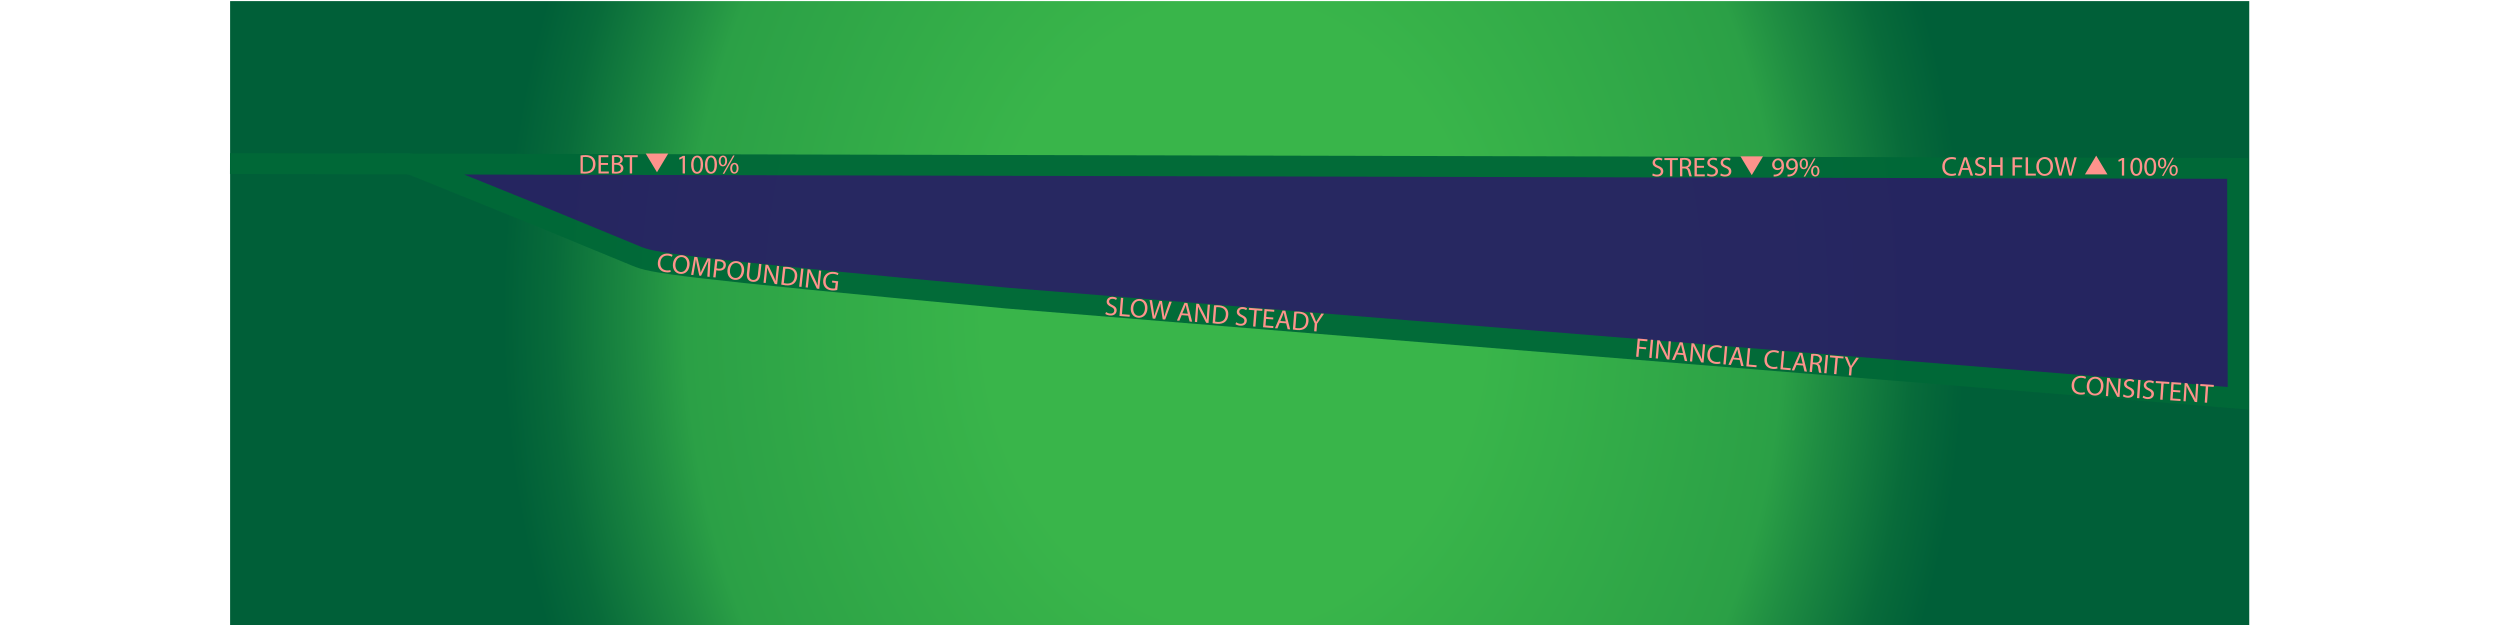
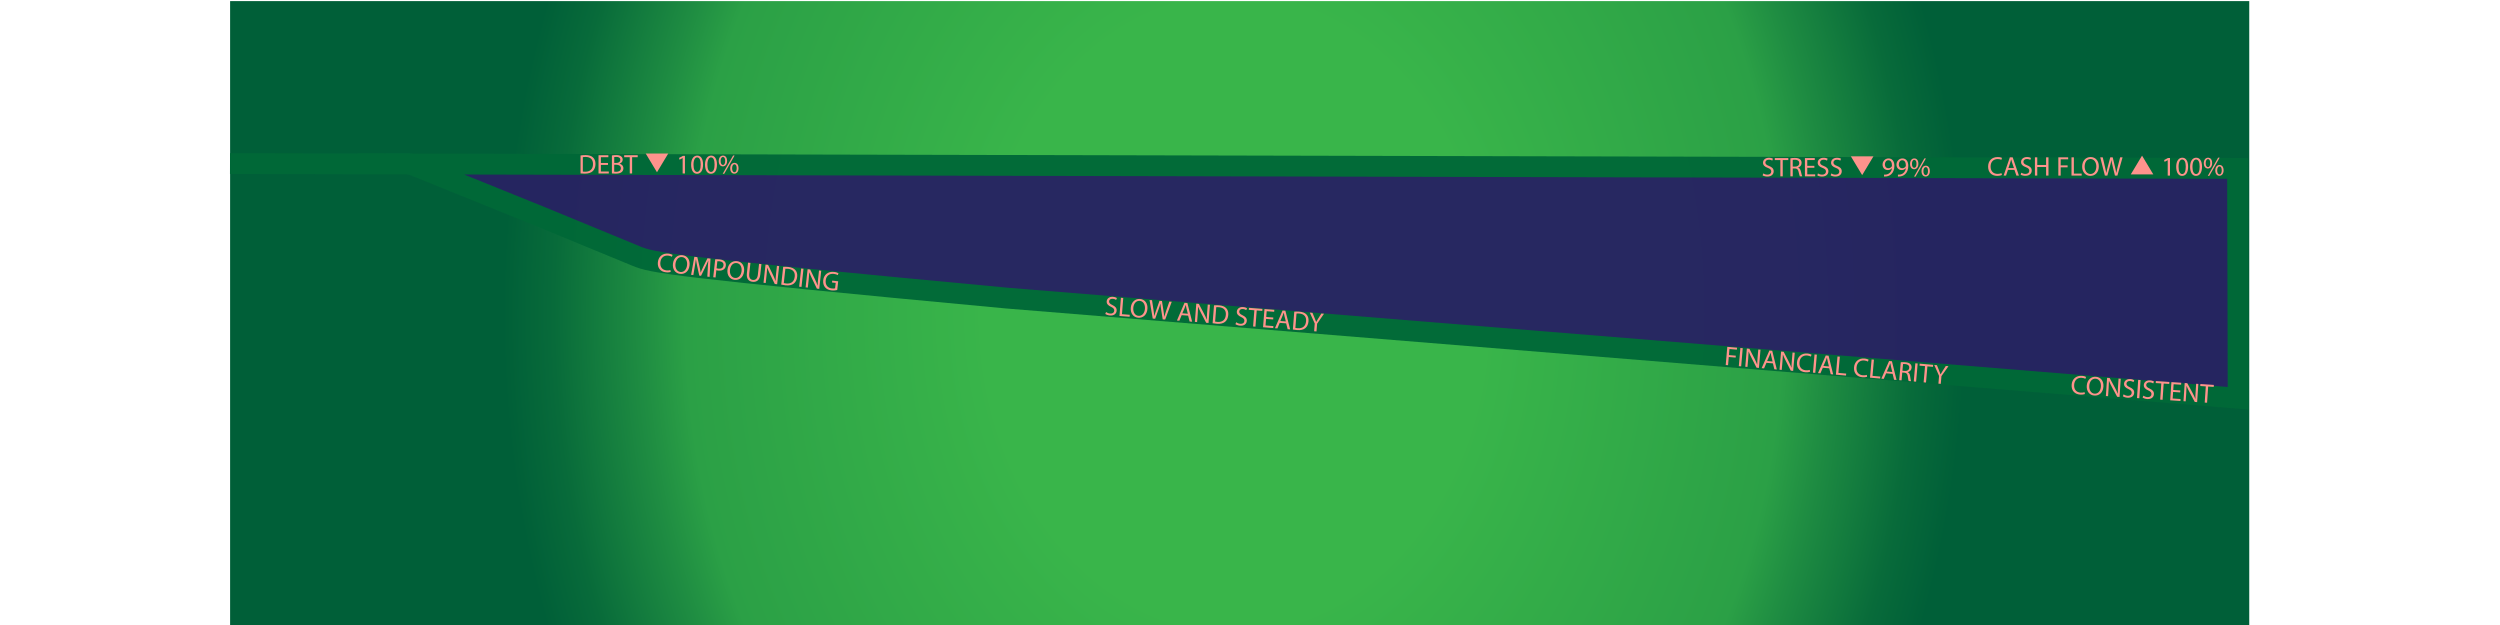
<svg xmlns="http://www.w3.org/2000/svg" viewBox="0 0 1200 300">
  <defs>
    <style>.cls-1{fill:url(#Gradients_1);}.cls-2,.cls-3{fill:none;}.cls-3{stroke:#006837;stroke-miterlimit:10;stroke-width:10px;}.cls-4{fill:#fe938c;}.cls-5{fill:#262262;}.cls-6{opacity:.96;}</style>
    <radialGradient id="Gradients_1" cx="601.09" cy="150.53" fx="601.09" fy="150.53" r="439.04" gradientTransform="translate(111.58) scale(.8 1)" gradientUnits="userSpaceOnUse">
      <stop offset="0" stop-color="#39b54a" />
      <stop offset=".05" stop-color="#39b54a" />
      <stop offset=".34" stop-color="#39b54a" />
      <stop offset=".75" stop-color="#2ba046" />
      <stop offset=".81" stop-color="#1f8d42" />
      <stop offset=".93" stop-color="#086b3a" />
      <stop offset="1" stop-color="#005f38" />
    </radialGradient>
  </defs>
  <g id="Layer_1">
    <rect class="cls-1" x="110.45" y=".53" width="969.19" height="300" />
  </g>
  <g id="Layer_3">
    <g class="cls-6">
      <path class="cls-5" d="M196.94,78.71l877.09,2.14.28,110.32-590.93-48.08c-162.59-15.14-170.35-17.03-177.85-20.12l-45.77-18.86-62.82-25.4Z" />
      <line class="cls-3" x1="196.94" y1="78.71" x2="110.4" y2="78.5" />
      <path class="cls-3" d="M196.94,78.71l62.82,25.4,45.77,18.86c7.51,3.09,15.27,4.98,177.85,20.12l590.93,48.08-.28-110.32-877.09-2.14Z" />
      <line class="cls-3" x1="196.92" y1="78.7" x2="196.94" y2="78.71" />
    </g>
-     <rect class="cls-2" x="792.51" y="75.04" width="88.85" height="11.06" />
-     <path class="cls-4" d="M793.34,83.26c.51.31,1.25.57,2.03.57,1.16,0,1.83-.61,1.83-1.5,0-.82-.47-1.29-1.65-1.74-1.43-.51-2.31-1.25-2.31-2.48,0-1.37,1.13-2.38,2.83-2.38.9,0,1.55.21,1.94.43l-.31.92c-.29-.16-.87-.42-1.66-.42-1.2,0-1.65.72-1.65,1.31,0,.82.53,1.22,1.74,1.69,1.48.57,2.24,1.29,2.24,2.57,0,1.35-1,2.52-3.07,2.52-.84,0-1.77-.25-2.24-.56l.29-.95Z" />
-     <path class="cls-4" d="M801.57,76.84h-2.67v-.96h6.49v.96h-2.68v7.8h-1.14v-7.8Z" />
-     <path class="cls-4" d="M806.37,75.99c.57-.12,1.39-.18,2.17-.18,1.21,0,1.99.22,2.54.71.44.39.69.99.69,1.66,0,1.16-.73,1.92-1.65,2.24v.04c.68.23,1.08.86,1.29,1.77.29,1.22.49,2.07.68,2.41h-1.17c-.14-.25-.34-1-.58-2.09-.26-1.21-.73-1.66-1.75-1.7h-1.07v3.8h-1.13v-8.65ZM807.5,79.98h1.16c1.21,0,1.98-.66,1.98-1.66,0-1.13-.82-1.62-2.01-1.64-.55,0-.94.05-1.12.1v3.2Z" />
-     <path class="cls-4" d="M817.9,80.53h-3.41v3.16h3.8v.95h-4.93v-8.76h4.73v.95h-3.6v2.77h3.41v.94Z" />
-     <path class="cls-4" d="M819.6,83.26c.51.31,1.25.57,2.03.57,1.16,0,1.83-.61,1.83-1.5,0-.82-.47-1.29-1.65-1.74-1.43-.51-2.31-1.25-2.31-2.48,0-1.37,1.13-2.38,2.83-2.38.9,0,1.55.21,1.94.43l-.31.92c-.29-.16-.87-.42-1.66-.42-1.2,0-1.65.72-1.65,1.31,0,.82.53,1.22,1.74,1.69,1.48.57,2.24,1.29,2.24,2.57,0,1.35-1,2.52-3.07,2.52-.84,0-1.77-.25-2.24-.56l.29-.95Z" />
-     <path class="cls-4" d="M826.01,83.26c.51.31,1.25.57,2.03.57,1.16,0,1.83-.61,1.83-1.5,0-.82-.47-1.29-1.65-1.74-1.43-.51-2.31-1.25-2.31-2.48,0-1.37,1.13-2.38,2.83-2.38.9,0,1.55.21,1.94.43l-.31.92c-.29-.16-.87-.42-1.66-.42-1.2,0-1.65.72-1.65,1.31,0,.82.53,1.22,1.74,1.69,1.48.57,2.24,1.29,2.24,2.57,0,1.35-1,2.52-3.07,2.52-.84,0-1.77-.25-2.24-.56l.29-.95Z" />
-     <path class="cls-4" d="M840.84,84.06l-5.42-9.01h10.83l-5.41,9.01Z" />
-     <path class="cls-4" d="M851.35,83.83c.25.03.53,0,.92-.04.66-.09,1.29-.36,1.77-.82.56-.51.96-1.25,1.12-2.25h-.04c-.47.57-1.14.91-1.99.91-1.52,0-2.5-1.14-2.5-2.59,0-1.6,1.16-3,2.89-3s2.79,1.4,2.79,3.56c0,1.86-.62,3.16-1.46,3.96-.65.64-1.55,1.03-2.46,1.13-.42.06-.78.08-1.05.06v-.94ZM851.76,78.97c0,1.05.64,1.79,1.62,1.79.77,0,1.37-.38,1.66-.88.07-.1.1-.23.1-.42,0-1.44-.53-2.55-1.73-2.55-.97,0-1.66.86-1.66,2.05Z" />
-     <path class="cls-4" d="M858.02,83.83c.25.03.53,0,.92-.04.66-.09,1.29-.36,1.77-.82.56-.51.96-1.25,1.12-2.25h-.04c-.47.57-1.14.91-1.99.91-1.52,0-2.5-1.14-2.5-2.59,0-1.6,1.16-3,2.89-3s2.79,1.4,2.79,3.56c0,1.86-.62,3.16-1.46,3.96-.65.64-1.55,1.03-2.46,1.13-.42.06-.78.08-1.05.06v-.94ZM858.43,78.97c0,1.05.64,1.79,1.62,1.79.77,0,1.37-.38,1.66-.88.07-.1.1-.23.1-.42,0-1.44-.53-2.55-1.73-2.55-.97,0-1.66.86-1.66,2.05Z" />
-     <path class="cls-4" d="M867.83,78.56c0,1.78-.94,2.67-2.03,2.67s-1.96-.84-1.98-2.55c0-1.69.92-2.64,2.04-2.64,1.18,0,1.96.91,1.96,2.52ZM864.74,78.64c-.03,1.08.38,1.9,1.09,1.9.75,0,1.09-.81,1.09-1.92,0-1.03-.3-1.88-1.09-1.88-.71,0-1.09.84-1.09,1.91ZM865.73,84.78l4.97-8.74h.73l-4.97,8.74h-.73ZM873.33,82.06c0,1.78-.94,2.67-2.02,2.67s-1.96-.84-1.98-2.54c0-1.7.92-2.65,2.04-2.65,1.18,0,1.95.91,1.95,2.52ZM870.24,82.14c-.01,1.08.4,1.9,1.11,1.9.75,0,1.09-.81,1.09-1.92,0-1.03-.3-1.88-1.09-1.88-.71,0-1.11.84-1.11,1.91Z" />
-     <path class="cls-4" d="M938.93,84c-.42.21-1.25.42-2.31.42-2.47,0-4.33-1.56-4.33-4.43s1.86-4.6,4.58-4.6c1.09,0,1.78.23,2.08.39l-.27.92c-.43-.21-1.04-.36-1.77-.36-2.05,0-3.42,1.31-3.42,3.61,0,2.15,1.24,3.52,3.37,3.52.69,0,1.39-.14,1.85-.36l.23.9Z" />
-     <path class="cls-4" d="M941.82,81.53l-.91,2.76h-1.17l2.98-8.76h1.37l2.99,8.76h-1.21l-.94-2.76h-3.11ZM944.69,80.65l-.86-2.52c-.19-.57-.33-1.09-.46-1.6h-.03c-.13.52-.27,1.05-.44,1.59l-.86,2.54h2.64Z" />
-     <path class="cls-4" d="M948.2,82.91c.51.31,1.25.57,2.03.57,1.16,0,1.83-.61,1.83-1.5,0-.82-.47-1.29-1.65-1.74-1.43-.51-2.31-1.25-2.31-2.48,0-1.36,1.13-2.38,2.83-2.38.9,0,1.55.21,1.94.43l-.31.92c-.29-.16-.87-.42-1.66-.42-1.2,0-1.65.71-1.65,1.31,0,.82.53,1.22,1.74,1.69,1.48.57,2.24,1.29,2.24,2.57,0,1.35-1,2.52-3.07,2.52-.84,0-1.77-.25-2.24-.56l.29-.95Z" />
-     <path class="cls-4" d="M955.89,75.52v3.67h4.24v-3.67h1.14v8.76h-1.14v-4.11h-4.24v4.11h-1.13v-8.76h1.13Z" />
-     <path class="cls-4" d="M966,75.52h4.72v.95h-3.59v2.91h3.32v.94h-3.32v3.97h-1.13v-8.76Z" />
-     <path class="cls-4" d="M972.33,75.52h1.13v7.81h3.74v.95h-4.88v-8.76Z" />
-     <path class="cls-4" d="M985.44,79.81c0,3.02-1.83,4.62-4.07,4.62s-3.94-1.79-3.94-4.45c0-2.78,1.73-4.6,4.07-4.6s3.94,1.83,3.94,4.43ZM978.64,79.96c0,1.87,1.01,3.55,2.79,3.55s2.81-1.65,2.81-3.64c0-1.74-.91-3.56-2.79-3.56s-2.81,1.73-2.81,3.65Z" />
-     <path class="cls-4" d="M988.34,84.29l-2.22-8.76h1.2l1.04,4.43c.26,1.09.49,2.18.65,3.03h.03c.14-.87.42-1.91.71-3.04l1.17-4.42h1.18l1.07,4.45c.25,1.04.48,2.08.61,3h.03c.18-.96.43-1.94.7-3.03l1.16-4.42h1.16l-2.48,8.76h-1.18l-1.11-4.56c-.27-1.12-.46-1.98-.57-2.86h-.03c-.16.87-.35,1.73-.68,2.86l-1.25,4.56h-1.18Z" />
-     <path class="cls-4" d="M1006.18,74.71l5.41,9.01h-10.83l5.42-9.01Z" />
-     <path class="cls-4" d="M1018.5,76.9h-.03l-1.47.79-.22-.87,1.85-.99h.97v8.45h-1.1v-7.38Z" />
-     <path class="cls-4" d="M1028.3,79.97c0,2.87-1.07,4.46-2.94,4.46-1.65,0-2.77-1.55-2.79-4.34,0-2.83,1.22-4.39,2.94-4.39s2.79,1.59,2.79,4.28ZM1023.71,80.1c0,2.2.68,3.44,1.72,3.44,1.17,0,1.73-1.36,1.73-3.52s-.53-3.45-1.72-3.45c-1,0-1.73,1.22-1.73,3.52Z" />
-     <path class="cls-4" d="M1034.97,79.97c0,2.87-1.07,4.46-2.94,4.46-1.65,0-2.77-1.55-2.79-4.34,0-2.83,1.22-4.39,2.94-4.39s2.79,1.59,2.79,4.28ZM1030.38,80.1c0,2.2.68,3.44,1.72,3.44,1.17,0,1.73-1.36,1.73-3.52s-.53-3.45-1.72-3.45c-1,0-1.73,1.22-1.73,3.52Z" />
-     <path class="cls-4" d="M1039.83,78.22c0,1.78-.94,2.67-2.03,2.67s-1.96-.84-1.98-2.55c0-1.69.92-2.64,2.04-2.64,1.18,0,1.96.91,1.96,2.52ZM1036.74,78.29c-.03,1.08.38,1.9,1.09,1.9.75,0,1.09-.81,1.09-1.92,0-1.03-.3-1.89-1.09-1.89-.71,0-1.09.85-1.09,1.91ZM1037.73,84.43l4.97-8.74h.73l-4.97,8.74h-.73ZM1045.33,81.71c0,1.78-.94,2.67-2.02,2.67s-1.96-.84-1.98-2.54c0-1.7.92-2.65,2.04-2.65,1.18,0,1.95.91,1.95,2.52ZM1042.24,81.79c-.01,1.08.4,1.9,1.11,1.9.75,0,1.09-.81,1.09-1.92,0-1.03-.3-1.89-1.09-1.89-.71,0-1.11.85-1.11,1.91Z" />
+     <rect class="cls-2" x="845.51" y="75.04" width="88.85" height="11.06" />
+     <path class="cls-4" d="M846.34,83.26c.51.31,1.25.57,2.03.57,1.16,0,1.83-.61,1.83-1.5,0-.82-.47-1.29-1.65-1.74-1.43-.51-2.31-1.25-2.31-2.48,0-1.37,1.13-2.38,2.83-2.38.9,0,1.55.21,1.94.43l-.31.92c-.29-.16-.87-.42-1.66-.42-1.2,0-1.65.72-1.65,1.31,0,.82.53,1.22,1.74,1.69,1.48.57,2.24,1.29,2.24,2.57,0,1.35-1,2.52-3.07,2.52-.84,0-1.77-.25-2.24-.56l.29-.95Z" />
+     <path class="cls-4" d="M854.57,76.84h-2.67v-.96h6.49v.96h-2.68v7.8h-1.14v-7.8Z" />
+     <path class="cls-4" d="M859.37,75.99c.57-.12,1.39-.18,2.17-.18,1.21,0,1.99.22,2.54.71.44.39.69.99.69,1.66,0,1.16-.73,1.92-1.65,2.24v.04c.68.23,1.08.86,1.29,1.77.29,1.22.49,2.07.68,2.41h-1.17c-.14-.25-.34-1-.58-2.09-.26-1.21-.73-1.66-1.75-1.7h-1.07v3.8h-1.13v-8.65ZM860.5,79.98h1.16c1.21,0,1.98-.66,1.98-1.66,0-1.13-.82-1.62-2.01-1.64-.55,0-.94.05-1.12.1v3.2Z" />
+     <path class="cls-4" d="M870.9,80.53h-3.41v3.16h3.8v.95h-4.93v-8.76h4.73v.95h-3.6v2.77h3.41v.94Z" />
+     <path class="cls-4" d="M872.6,83.26c.51.31,1.25.57,2.03.57,1.16,0,1.83-.61,1.83-1.5,0-.82-.47-1.29-1.65-1.74-1.43-.51-2.31-1.25-2.31-2.48,0-1.37,1.13-2.38,2.83-2.38.9,0,1.55.21,1.94.43l-.31.92c-.29-.16-.87-.42-1.66-.42-1.2,0-1.65.72-1.65,1.31,0,.82.53,1.22,1.74,1.69,1.48.57,2.24,1.29,2.24,2.57,0,1.35-1,2.52-3.07,2.52-.84,0-1.77-.25-2.24-.56l.29-.95Z" />
+     <path class="cls-4" d="M879.01,83.26c.51.31,1.25.57,2.03.57,1.16,0,1.83-.61,1.83-1.5,0-.82-.47-1.29-1.65-1.74-1.43-.51-2.31-1.25-2.31-2.48,0-1.37,1.13-2.38,2.83-2.38.9,0,1.55.21,1.94.43l-.31.92c-.29-.16-.87-.42-1.66-.42-1.2,0-1.65.72-1.65,1.31,0,.82.53,1.22,1.74,1.69,1.48.57,2.24,1.29,2.24,2.57,0,1.35-1,2.52-3.07,2.52-.84,0-1.77-.25-2.24-.56l.29-.95Z" />
+     <path class="cls-4" d="M893.84,84.06l-5.42-9.01h10.83l-5.41,9.01Z" />
+     <path class="cls-4" d="M904.35,83.83c.25.03.53,0,.92-.04.66-.09,1.29-.36,1.77-.82.56-.51.96-1.25,1.12-2.25h-.04c-.47.57-1.14.91-1.99.91-1.52,0-2.5-1.14-2.5-2.59,0-1.6,1.16-3,2.89-3s2.79,1.4,2.79,3.56c0,1.86-.62,3.16-1.46,3.96-.65.64-1.55,1.03-2.46,1.13-.42.06-.78.08-1.05.06v-.94ZM904.76,78.97c0,1.05.64,1.79,1.62,1.79.77,0,1.37-.38,1.66-.88.07-.1.1-.23.1-.42,0-1.44-.53-2.55-1.73-2.55-.97,0-1.66.86-1.66,2.05Z" />
+     <path class="cls-4" d="M911.02,83.83c.25.03.53,0,.92-.04.66-.09,1.29-.36,1.77-.82.56-.51.96-1.25,1.12-2.25h-.04c-.47.57-1.14.91-1.99.91-1.52,0-2.5-1.14-2.5-2.59,0-1.6,1.16-3,2.89-3s2.79,1.4,2.79,3.56c0,1.86-.62,3.16-1.46,3.96-.65.64-1.55,1.03-2.46,1.13-.42.06-.78.08-1.05.06v-.94ZM911.43,78.97c0,1.05.64,1.79,1.62,1.79.77,0,1.37-.38,1.66-.88.07-.1.1-.23.1-.42,0-1.44-.53-2.55-1.73-2.55-.97,0-1.66.86-1.66,2.05Z" />
+     <path class="cls-4" d="M920.83,78.56c0,1.78-.94,2.67-2.03,2.67s-1.96-.84-1.98-2.55c0-1.69.92-2.64,2.04-2.64,1.18,0,1.96.91,1.96,2.52ZM917.74,78.64c-.03,1.08.38,1.9,1.09,1.9.75,0,1.09-.81,1.09-1.92,0-1.03-.3-1.88-1.09-1.88-.71,0-1.09.84-1.09,1.91ZM918.73,84.78l4.97-8.74h.73l-4.97,8.74h-.73ZM926.33,82.06c0,1.78-.94,2.67-2.02,2.67s-1.96-.84-1.98-2.54c0-1.7.92-2.65,2.04-2.65,1.18,0,1.95.91,1.95,2.52ZM923.24,82.14c-.01,1.08.4,1.9,1.11,1.9.75,0,1.09-.81,1.09-1.92,0-1.03-.3-1.88-1.09-1.88-.71,0-1.11.84-1.11,1.91Z" />
+     <path class="cls-4" d="M960.93,84c-.42.21-1.25.42-2.31.42-2.47,0-4.33-1.56-4.33-4.43s1.86-4.6,4.58-4.6c1.09,0,1.78.23,2.08.39l-.27.92c-.43-.21-1.04-.36-1.77-.36-2.05,0-3.42,1.31-3.42,3.61,0,2.15,1.24,3.52,3.37,3.52.69,0,1.39-.14,1.85-.36l.23.9Z" />
+     <path class="cls-4" d="M963.82,81.53l-.91,2.76h-1.17l2.98-8.76h1.37l2.99,8.76h-1.21l-.94-2.76h-3.11ZM966.69,80.65l-.86-2.52c-.19-.57-.33-1.09-.46-1.6h-.03c-.13.52-.27,1.05-.44,1.59l-.86,2.54h2.64Z" />
+     <path class="cls-4" d="M970.2,82.91c.51.31,1.25.57,2.03.57,1.16,0,1.83-.61,1.83-1.5,0-.82-.47-1.29-1.65-1.74-1.43-.51-2.31-1.25-2.31-2.48,0-1.36,1.13-2.38,2.83-2.38.9,0,1.55.21,1.94.43l-.31.92c-.29-.16-.87-.42-1.66-.42-1.2,0-1.65.71-1.65,1.31,0,.82.53,1.22,1.74,1.69,1.48.57,2.24,1.29,2.24,2.57,0,1.35-1,2.52-3.07,2.52-.84,0-1.77-.25-2.24-.56l.29-.95Z" />
+     <path class="cls-4" d="M977.89,75.52v3.67h4.24v-3.67h1.14v8.76h-1.14v-4.11h-4.24v4.11h-1.13v-8.76h1.13Z" />
+     <path class="cls-4" d="M988,75.52h4.72v.95h-3.59v2.91h3.32v.94h-3.32v3.97h-1.13v-8.76Z" />
+     <path class="cls-4" d="M994.33,75.52h1.13v7.81h3.74v.95h-4.88v-8.76Z" />
+     <path class="cls-4" d="M1007.44,79.81c0,3.02-1.83,4.62-4.07,4.62s-3.94-1.79-3.94-4.45c0-2.78,1.73-4.6,4.07-4.6s3.94,1.83,3.94,4.43ZM1000.64,79.96c0,1.87,1.01,3.55,2.79,3.55s2.81-1.65,2.81-3.64c0-1.74-.91-3.56-2.79-3.56s-2.81,1.73-2.81,3.65Z" />
+     <path class="cls-4" d="M1010.34,84.29l-2.22-8.76h1.2l1.04,4.43c.26,1.09.49,2.18.65,3.03h.03c.14-.87.42-1.91.71-3.04l1.17-4.42h1.18l1.07,4.45c.25,1.04.48,2.08.61,3h.03c.18-.96.43-1.94.7-3.03l1.16-4.42h1.16l-2.48,8.76h-1.18l-1.11-4.56c-.27-1.12-.46-1.98-.57-2.86h-.03c-.16.87-.35,1.73-.68,2.86l-1.25,4.56h-1.18Z" />
+     <path class="cls-4" d="M1028.18,74.71l5.41,9.01h-10.83l5.42-9.01Z" />
+     <path class="cls-4" d="M1040.5,76.9h-.03l-1.47.79-.22-.87,1.85-.99h.97v8.45h-1.1v-7.38Z" />
+     <path class="cls-4" d="M1050.3,79.97c0,2.87-1.07,4.46-2.94,4.46-1.65,0-2.77-1.55-2.79-4.34,0-2.83,1.22-4.39,2.94-4.39s2.79,1.59,2.79,4.28ZM1045.71,80.1c0,2.2.68,3.44,1.72,3.44,1.17,0,1.73-1.36,1.73-3.52s-.53-3.45-1.72-3.45c-1,0-1.73,1.22-1.73,3.52Z" />
+     <path class="cls-4" d="M1056.97,79.97c0,2.87-1.07,4.46-2.94,4.46-1.65,0-2.77-1.55-2.79-4.34,0-2.83,1.22-4.39,2.94-4.39s2.79,1.59,2.79,4.28ZM1052.38,80.1c0,2.2.68,3.44,1.72,3.44,1.17,0,1.73-1.36,1.73-3.52s-.53-3.45-1.72-3.45c-1,0-1.73,1.22-1.73,3.52Z" />
+     <path class="cls-4" d="M1061.83,78.22c0,1.78-.94,2.67-2.03,2.67s-1.96-.84-1.98-2.55c0-1.69.92-2.64,2.04-2.64,1.18,0,1.96.91,1.96,2.52ZM1058.74,78.29c-.03,1.08.38,1.9,1.09,1.9.75,0,1.09-.81,1.09-1.92,0-1.03-.3-1.89-1.09-1.89-.71,0-1.09.85-1.09,1.91ZM1059.73,84.43l4.97-8.74h.73l-4.97,8.74h-.73ZM1067.33,81.71c0,1.78-.94,2.67-2.02,2.67s-1.96-.84-1.98-2.54c0-1.7.92-2.65,2.04-2.65,1.18,0,1.95.91,1.95,2.52ZM1064.24,81.79c-.01,1.08.4,1.9,1.11,1.9.75,0,1.09-.81,1.09-1.92,0-1.03-.3-1.89-1.09-1.89-.71,0-1.11.85-1.11,1.91Z" />
    <path class="cls-4" d="M278.64,74.62c.69-.1,1.51-.18,2.41-.18,1.62,0,2.78.38,3.55,1.09.78.71,1.24,1.73,1.24,3.15s-.44,2.6-1.26,3.41c-.82.82-2.17,1.26-3.87,1.26-.81,0-1.48-.04-2.05-.1v-8.62ZM279.77,82.37c.29.05.7.06,1.14.06,2.42,0,3.73-1.35,3.73-3.72.01-2.07-1.16-3.38-3.55-3.38-.58,0-1.03.05-1.33.12v6.92Z" />
    <path class="cls-4" d="M291.83,79.16h-3.41v3.16h3.8v.95h-4.93v-8.76h4.73v.95h-3.6v2.77h3.41v.94Z" />
    <path class="cls-4" d="M293.69,74.62c.49-.1,1.27-.18,2.07-.18,1.13,0,1.86.19,2.41.64.46.34.73.86.73,1.55,0,.84-.56,1.59-1.48,1.92v.03c.83.21,1.81.9,1.81,2.2,0,.75-.3,1.33-.74,1.75-.61.56-1.6.82-3.03.82-.78,0-1.38-.05-1.75-.1v-8.62ZM294.82,78.21h1.03c1.2,0,1.9-.62,1.9-1.47,0-1.03-.78-1.43-1.92-1.43-.52,0-.82.04-1,.08v2.82ZM294.82,82.41c.22.04.55.05.95.05,1.17,0,2.25-.43,2.25-1.7,0-1.2-1.03-1.69-2.26-1.69h-.94v3.34Z" />
    <path class="cls-4" d="M302.28,75.46h-2.67v-.96h6.49v.96h-2.68v7.8h-1.14v-7.8Z" />
    <path class="cls-4" d="M315.35,82.69l-5.42-9.01h10.83l-5.41,9.01Z" />
    <path class="cls-4" d="M327.67,75.88h-.03l-1.47.79-.22-.87,1.85-.99h.97v8.45h-1.1v-7.38Z" />
    <path class="cls-4" d="M337.47,78.95c0,2.87-1.07,4.46-2.94,4.46-1.65,0-2.77-1.55-2.79-4.34,0-2.83,1.22-4.39,2.94-4.39s2.79,1.59,2.79,4.28ZM332.88,79.08c0,2.2.68,3.44,1.72,3.44,1.17,0,1.73-1.36,1.73-3.52s-.53-3.45-1.72-3.45c-1,0-1.73,1.22-1.73,3.52Z" />
    <path class="cls-4" d="M344.14,78.95c0,2.87-1.07,4.46-2.94,4.46-1.65,0-2.77-1.55-2.79-4.34,0-2.83,1.22-4.39,2.94-4.39s2.79,1.59,2.79,4.28ZM339.55,79.08c0,2.2.68,3.44,1.72,3.44,1.17,0,1.73-1.36,1.73-3.52s-.53-3.45-1.72-3.45c-1,0-1.73,1.22-1.73,3.52Z" />
    <path class="cls-4" d="M349,77.19c0,1.78-.94,2.67-2.03,2.67s-1.96-.84-1.98-2.55c0-1.69.92-2.64,2.04-2.64,1.18,0,1.96.91,1.96,2.52ZM345.91,77.27c-.03,1.08.38,1.9,1.09,1.9.75,0,1.09-.81,1.09-1.92,0-1.03-.3-1.89-1.09-1.89-.72,0-1.09.85-1.09,1.91ZM346.9,83.41l4.97-8.74h.73l-4.97,8.74h-.73ZM354.5,80.69c0,1.78-.94,2.67-2.02,2.67s-1.96-.84-1.98-2.54c0-1.7.92-2.65,2.04-2.65,1.18,0,1.95.91,1.95,2.52ZM351.41,80.77c-.01,1.08.4,1.9,1.11,1.9.75,0,1.09-.81,1.09-1.92,0-1.03-.3-1.89-1.09-1.89-.71,0-1.11.85-1.11,1.91Z" />
    <polygon class="cls-2" points="315.92 120.53 408.87 129.43 407.02 144.03 314.07 135.13 315.92 120.53" />
    <path class="cls-4" d="M321.95,130.54c-.44.16-1.29.28-2.35.16-2.46-.27-4.13-2.02-3.82-4.88.3-2.73,2.35-4.37,5.05-4.08,1.08.12,1.75.43,2.02.62l-.37.89c-.4-.25-.99-.48-1.72-.55-2.04-.22-3.54.93-3.79,3.22-.23,2.13.84,3.64,2.96,3.87.68.08,1.4,0,1.87-.16l.13.92Z" />
    <path class="cls-4" d="M330.99,127.32c-.33,3-2.33,4.39-4.55,4.14-2.3-.25-3.72-2.21-3.43-4.85.3-2.77,2.22-4.39,4.55-4.13,2.38.26,3.72,2.25,3.43,4.84ZM324.22,126.72c-.2,1.86.62,3.64,2.39,3.83,1.78.2,2.97-1.33,3.19-3.31.19-1.73-.52-3.64-2.39-3.85-1.86-.21-2.98,1.41-3.19,3.32Z" />
    <path class="cls-4" d="M339.72,128.91c.07-1.22.15-2.69.28-3.77h-.04c-.41.98-.89,2.03-1.46,3.18l-2,4.06-.85-.09-.95-4.3c-.28-1.27-.5-2.44-.64-3.5h-.03c-.15,1.08-.37,2.53-.59,3.83l-.64,3.71-1.07-.12,1.56-8.64,1.43.16,1.02,4.38c.24,1.11.44,2.1.56,3.03h.04c.31-.85.73-1.77,1.24-2.83l2.01-4.04,1.44.16-.41,8.77-1.1-.12.2-3.85Z" />
    <path class="cls-4" d="M343.3,124.46c.55-.03,1.27-.03,2.18.07,1.11.12,1.9.47,2.36.99.43.47.65,1.13.56,1.91-.09.79-.39,1.38-.88,1.79-.66.57-1.67.78-2.77.66-.34-.04-.65-.08-.9-.18l-.38,3.49-1.12-.12.95-8.61ZM343.96,128.78c.24.09.54.15.92.19,1.36.15,2.26-.42,2.39-1.62.13-1.15-.63-1.79-1.87-1.93-.49-.05-.87-.06-1.07-.03l-.37,3.39Z" />
    <path class="cls-4" d="M357.16,130.19c-.33,3-2.33,4.39-4.55,4.14-2.3-.25-3.72-2.21-3.43-4.85.3-2.77,2.22-4.39,4.55-4.13,2.38.26,3.72,2.25,3.43,4.84ZM350.38,129.59c-.2,1.86.62,3.64,2.39,3.83,1.78.2,2.97-1.33,3.19-3.31.19-1.73-.52-3.64-2.39-3.85-1.86-.2-2.98,1.41-3.19,3.33Z" />
    <path class="cls-4" d="M360.21,126.21l-.57,5.16c-.21,1.95.56,2.87,1.72,3,1.29.14,2.21-.62,2.42-2.55l.57-5.16,1.14.12-.56,5.08c-.29,2.68-1.82,3.62-3.71,3.41-1.78-.2-3.02-1.37-2.72-4.07l.56-5.13,1.14.12Z" />
    <path class="cls-4" d="M366.49,135.72l.96-8.71,1.23.13,2.31,4.71c.53,1.09.94,2.06,1.25,3h.03c.03-1.18.12-2.25.26-3.6l.4-3.64,1.06.12-.96,8.71-1.14-.12-2.28-4.72c-.5-1.04-.97-2.09-1.31-3.09h-.04c-.06,1.11-.15,2.16-.31,3.61l-.41,3.72-1.06-.12Z" />
    <path class="cls-4" d="M375.94,128.06c.7-.03,1.52-.02,2.41.08,1.62.18,2.72.68,3.41,1.47.7.8,1.04,1.85.88,3.26-.16,1.42-.72,2.54-1.63,3.25-.9.72-2.3,1.02-3.99.83-.8-.09-1.47-.2-2.03-.33l.94-8.57ZM376.22,135.88c.28.08.69.14,1.13.19,2.41.26,3.86-.94,4.12-3.29.24-2.05-.78-3.49-3.16-3.75-.58-.06-1.03-.06-1.33-.03l-.76,6.88Z" />
    <path class="cls-4" d="M385.68,129.01l-.96,8.71-1.12-.12.96-8.71,1.12.12Z" />
    <path class="cls-4" d="M386.69,137.94l.96-8.71,1.23.13,2.31,4.71c.53,1.09.94,2.06,1.25,3h.03c.02-1.18.12-2.25.26-3.6l.4-3.64,1.06.12-.96,8.71-1.14-.12-2.28-4.72c-.5-1.04-.97-2.09-1.31-3.09h-.04c-.06,1.11-.15,2.16-.3,3.61l-.41,3.72-1.06-.12Z" />
    <path class="cls-4" d="M401.86,139.21c-.52.13-1.55.31-2.73.18-1.32-.14-2.37-.6-3.13-1.51-.67-.81-1.01-2.02-.86-3.38.3-2.6,2.29-4.3,5.21-3.98,1.01.11,1.77.42,2.13.64l-.37.89c-.44-.26-1-.49-1.88-.59-2.12-.23-3.65.93-3.89,3.12-.24,2.21.94,3.66,2.97,3.88.74.08,1.25.03,1.53-.07l.29-2.6-1.77-.19.1-.9,2.87.31-.46,4.19Z" />
    <path class="cls-4" d="M530.91,149.78c.48.35,1.2.67,1.98.73,1.15.09,1.88-.46,1.94-1.35.06-.82-.36-1.32-1.51-1.87-1.39-.62-2.21-1.43-2.11-2.66.11-1.36,1.31-2.28,3.01-2.15.89.07,1.53.33,1.9.58l-.38.9c-.27-.18-.84-.48-1.63-.54-1.19-.09-1.7.58-1.75,1.18-.06.82.44,1.26,1.6,1.82,1.43.69,2.13,1.46,2.03,2.74-.11,1.35-1.2,2.44-3.26,2.27-.84-.07-1.74-.38-2.19-.73l.36-.92Z" />
    <path class="cls-4" d="M538.03,142.93l1.13.09-.61,7.79,3.73.29-.07.95-4.86-.38.69-8.74Z" />
    <path class="cls-4" d="M550.77,148.23c-.24,3.01-2.19,4.46-4.42,4.28-2.31-.18-3.79-2.1-3.58-4.74.22-2.77,2.08-4.45,4.42-4.27,2.38.19,3.78,2.14,3.58,4.73ZM543.98,147.84c-.15,1.87.73,3.62,2.51,3.76,1.79.14,2.93-1.43,3.08-3.41.14-1.74-.63-3.62-2.51-3.77-1.87-.15-2.94,1.5-3.09,3.42Z" />
    <path class="cls-4" d="M553.31,152.92l-1.53-8.91,1.19.09.69,4.5c.18,1.11.32,2.22.41,3.07h.03c.21-.85.56-1.87.95-2.97l1.51-4.31,1.18.09.71,4.52c.16,1.06.32,2.11.37,3.04h.03c.26-.94.58-1.9.94-2.96l1.5-4.32,1.15.09-3.16,8.54-1.18-.09-.74-4.64c-.18-1.14-.3-2.01-.35-2.9h-.03c-.22.85-.49,1.69-.9,2.8l-1.6,4.45-1.18-.09Z" />
    <path class="cls-4" d="M567.22,151.25l-1.12,2.68-1.17-.09,3.65-8.5,1.36.11,2.29,8.97-1.21-.09-.72-2.82-3.1-.24ZM570.16,150.59l-.66-2.58c-.15-.59-.24-1.11-.33-1.63h-.03c-.17.51-.36,1.03-.56,1.54l-1.06,2.46,2.63.21Z" />
    <path class="cls-4" d="M573.53,154.51l.69-8.74,1.23.1,2.45,4.64c.57,1.08,1,2.04,1.35,2.96h.03c-.01-1.19.05-2.25.15-3.61l.29-3.66,1.06.08-.69,8.74-1.14-.09-2.42-4.65c-.53-1.02-1.04-2.06-1.4-3.04h-.04c-.02,1.12-.08,2.17-.19,3.62l-.29,3.73-1.06-.08Z" />
    <path class="cls-4" d="M582.73,146.56c.69-.05,1.52-.06,2.41,0,1.62.13,2.74.59,3.45,1.37.72.77,1.1,1.82.98,3.23-.11,1.43-.65,2.56-1.52,3.3-.88.75-2.26,1.09-3.96.95-.8-.06-1.47-.16-2.04-.26l.68-8.59ZM583.25,154.37c.28.07.7.12,1.14.15,2.41.19,3.83-1.05,4.01-3.41.17-2.06-.89-3.46-3.27-3.65-.58-.05-1.03-.03-1.33.01l-.54,6.9Z" />
    <path class="cls-4" d="M593.38,154.69c.48.35,1.2.67,1.98.73,1.15.09,1.88-.46,1.94-1.35.06-.82-.36-1.32-1.51-1.87-1.39-.62-2.21-1.43-2.11-2.66.11-1.36,1.31-2.28,3.01-2.15.89.07,1.53.33,1.9.58l-.38.9c-.27-.18-.84-.48-1.63-.55-1.19-.09-1.7.58-1.75,1.18-.06.82.44,1.26,1.6,1.82,1.43.69,2.13,1.46,2.03,2.74-.11,1.35-1.19,2.44-3.26,2.27-.84-.07-1.74-.38-2.19-.73l.36-.92Z" />
    <path class="cls-4" d="M602.09,148.93l-2.66-.21.08-.96,6.47.51-.08.96-2.67-.21-.61,7.78-1.14-.09.61-7.78Z" />
    <path class="cls-4" d="M611.11,153.34l-3.4-.27-.25,3.15,3.78.3-.07.95-4.91-.39.69-8.74,4.72.37-.07.95-3.59-.28-.22,2.76,3.4.27-.07.93Z" />
    <path class="cls-4" d="M614.27,154.95l-1.12,2.68-1.17-.09,3.65-8.5,1.36.11,2.29,8.97-1.21-.09-.72-2.82-3.1-.24ZM617.2,154.29l-.66-2.58c-.15-.59-.24-1.11-.33-1.63h-.03c-.17.51-.36,1.03-.57,1.54l-1.05,2.46,2.63.21Z" />
    <path class="cls-4" d="M621.25,149.59c.69-.05,1.52-.06,2.41,0,1.62.13,2.74.59,3.45,1.37.72.77,1.1,1.82.98,3.23-.11,1.43-.64,2.56-1.52,3.3-.88.75-2.26,1.09-3.96.95-.8-.06-1.47-.16-2.04-.26l.68-8.59ZM621.77,157.4c.28.07.7.12,1.14.15,2.41.19,3.83-1.05,4.01-3.41.17-2.06-.89-3.46-3.27-3.65-.58-.05-1.03-.03-1.33.01l-.54,6.89Z" />
    <path class="cls-4" d="M630.78,159.01l.29-3.71-2.37-5.25,1.28.1,1.04,2.51c.29.69.5,1.24.73,1.87h.03c.29-.55.63-1.1,1.02-1.73l1.45-2.31,1.28.1-3.32,4.79-.29,3.72-1.14-.09Z" />
-     <path class="cls-4" d="M786.09,162.48l4.7.41-.08.95-3.57-.31-.25,2.9,3.3.29-.08.93-3.3-.29-.34,3.95-1.13-.1.76-8.73Z" />
-     <path class="cls-4" d="M793.52,163.13l-.76,8.73-1.13-.1.76-8.73,1.13.1Z" />
-     <path class="cls-4" d="M794.73,172.03l.76-8.73,1.23.11,2.41,4.66c.56,1.08.98,2.04,1.32,2.97h.03c0-1.18.07-2.25.18-3.61l.32-3.65,1.06.09-.76,8.73-1.14-.1-2.38-4.67c-.52-1.02-1.02-2.07-1.38-3.06h-.04c-.03,1.12-.1,2.17-.22,3.62l-.33,3.73-1.06-.09Z" />
-     <path class="cls-4" d="M804.9,170.15l-1.15,2.67-1.17-.1,3.73-8.47,1.36.12,2.21,8.99-1.2-.11-.69-2.83-3.1-.27ZM807.84,169.52l-.63-2.59c-.14-.59-.23-1.12-.31-1.63h-.03c-.17.5-.36,1.02-.58,1.54l-1.08,2.45,2.63.23Z" />
-     <path class="cls-4" d="M811.17,173.47l.76-8.73,1.23.11,2.41,4.66c.56,1.08.98,2.04,1.32,2.97h.03c0-1.19.07-2.25.18-3.61l.32-3.65,1.06.09-.76,8.73-1.14-.1-2.38-4.67c-.52-1.03-1.02-2.07-1.38-3.06h-.04c-.03,1.12-.1,2.17-.22,3.62l-.33,3.73-1.06-.09Z" />
-     <path class="cls-4" d="M825.82,174.46c-.43.17-1.28.31-2.34.21-2.46-.21-4.18-1.93-3.93-4.79.24-2.73,2.25-4.42,4.96-4.19,1.09.1,1.75.39,2.04.57l-.35.9c-.41-.24-1-.45-1.73-.52-2.05-.18-3.52,1.01-3.72,3.3-.19,2.14.92,3.62,3.05,3.8.69.06,1.4-.02,1.87-.2l.16.91Z" />
-     <path class="cls-4" d="M829.1,166.24l-.76,8.73-1.13-.1.76-8.73,1.13.1Z" />
-     <path class="cls-4" d="M831.95,172.52l-1.15,2.67-1.17-.1,3.73-8.47,1.36.12,2.21,8.99-1.2-.11-.69-2.83-3.09-.27ZM834.89,171.89l-.64-2.59c-.14-.59-.23-1.12-.31-1.63h-.03c-.17.5-.36,1.02-.58,1.54l-1.08,2.45,2.63.23Z" />
-     <path class="cls-4" d="M838.99,167.11l1.13.1-.68,7.78,3.73.33-.08.95-4.86-.42.76-8.73Z" />
-     <path class="cls-4" d="M853.21,176.86c-.43.17-1.28.31-2.34.21-2.46-.21-4.18-1.93-3.93-4.79.24-2.73,2.25-4.42,4.96-4.19,1.09.1,1.75.39,2.04.57l-.35.9c-.41-.24-1-.45-1.73-.52-2.05-.18-3.52,1.01-3.72,3.3-.19,2.14.92,3.62,3.05,3.8.69.06,1.4-.02,1.87-.2l.16.91Z" />
-     <path class="cls-4" d="M855.36,168.54l1.13.1-.68,7.78,3.73.33-.08.95-4.86-.42.76-8.73Z" />
-     <path class="cls-4" d="M862.36,175.18l-1.15,2.67-1.17-.1,3.73-8.47,1.36.12,2.21,8.99-1.2-.1-.69-2.83-3.1-.27ZM865.3,174.55l-.64-2.59c-.14-.59-.23-1.12-.31-1.63h-.03c-.17.5-.36,1.02-.58,1.54l-1.08,2.45,2.63.23Z" />
-     <path class="cls-4" d="M869.39,169.88c.58-.07,1.4-.06,2.18,0,1.2.1,1.96.39,2.46.93.41.43.6,1.04.54,1.72-.1,1.15-.89,1.85-1.84,2.08v.04c.65.29,1,.95,1.12,1.87.18,1.24.31,2.1.46,2.46l-1.17-.1c-.12-.26-.25-1.03-.4-2.14-.15-1.23-.58-1.72-1.6-1.85l-1.06-.09-.33,3.78-1.13-.1.75-8.61ZM870.17,173.96l1.15.1c1.21.1,2.03-.49,2.11-1.49.1-1.13-.67-1.69-1.86-1.81-.54-.05-.94-.03-1.12,0l-.28,3.19Z" />
-     <path class="cls-4" d="M877.49,170.48l-.76,8.73-1.13-.1.76-8.73,1.13.1Z" />
-     <path class="cls-4" d="M881.03,171.75l-2.66-.23.08-.96,6.46.57-.08.96-2.67-.23-.68,7.77-1.14-.1.68-7.77Z" />
-     <path class="cls-4" d="M887.44,180.14l.32-3.7-2.32-5.27,1.28.11,1.02,2.52c.28.69.49,1.24.71,1.88h.03c.3-.55.64-1.09,1.04-1.72l1.47-2.3,1.28.11-3.37,4.76-.33,3.72-1.14-.1Z" />
+     <path class="cls-4" d="M829.09,166.48l4.7.41-.08.95-3.57-.31-.25,2.9,3.3.29-.08.93-3.3-.29-.34,3.95-1.13-.1.76-8.73Z" />
+     <path class="cls-4" d="M836.52,167.13l-.76,8.73-1.13-.1.76-8.73,1.13.1Z" />
+     <path class="cls-4" d="M837.73,176.03l.76-8.73,1.23.11,2.41,4.66c.56,1.08.98,2.04,1.32,2.97h.03c0-1.18.07-2.25.18-3.61l.32-3.65,1.06.09-.76,8.73-1.14-.1-2.38-4.67c-.52-1.02-1.02-2.07-1.38-3.06h-.04c-.03,1.12-.1,2.17-.22,3.62l-.33,3.73-1.06-.09Z" />
+     <path class="cls-4" d="M847.9,174.15l-1.15,2.67-1.17-.1,3.73-8.47,1.36.12,2.21,8.99-1.2-.11-.69-2.83-3.1-.27ZM850.84,173.52l-.63-2.59c-.14-.59-.23-1.12-.31-1.63h-.03c-.17.5-.36,1.02-.58,1.54l-1.08,2.45,2.63.23Z" />
+     <path class="cls-4" d="M854.17,177.47l.76-8.73,1.23.11,2.41,4.66c.56,1.08.98,2.04,1.32,2.97h.03c0-1.19.07-2.25.18-3.61l.32-3.65,1.06.09-.76,8.73-1.14-.1-2.38-4.67c-.52-1.03-1.02-2.07-1.38-3.06h-.04c-.03,1.12-.1,2.17-.22,3.62l-.33,3.73-1.06-.09Z" />
+     <path class="cls-4" d="M868.82,178.46c-.43.17-1.28.31-2.34.21-2.46-.21-4.18-1.93-3.93-4.79.24-2.73,2.25-4.42,4.96-4.19,1.09.1,1.75.39,2.04.57l-.35.9c-.41-.24-1-.45-1.73-.52-2.05-.18-3.52,1.01-3.72,3.3-.19,2.14.92,3.62,3.05,3.8.69.06,1.4-.02,1.87-.2l.16.91Z" />
+     <path class="cls-4" d="M872.1,170.24l-.76,8.73-1.13-.1.76-8.73,1.13.1Z" />
+     <path class="cls-4" d="M874.95,176.52l-1.15,2.67-1.17-.1,3.73-8.47,1.36.12,2.21,8.99-1.2-.11-.69-2.83-3.09-.27ZM877.89,175.89l-.64-2.59c-.14-.59-.23-1.12-.31-1.63h-.03c-.17.5-.36,1.02-.58,1.54l-1.08,2.45,2.63.23Z" />
+     <path class="cls-4" d="M881.99,171.11l1.13.1-.68,7.78,3.73.33-.08.95-4.86-.42.76-8.73Z" />
+     <path class="cls-4" d="M896.21,180.86c-.43.17-1.28.31-2.34.21-2.46-.21-4.18-1.93-3.93-4.79.24-2.73,2.25-4.42,4.96-4.19,1.09.1,1.75.39,2.04.57l-.35.9c-.41-.24-1-.45-1.73-.52-2.05-.18-3.52,1.01-3.72,3.3-.19,2.14.92,3.62,3.05,3.8.69.06,1.4-.02,1.87-.2l.16.91Z" />
+     <path class="cls-4" d="M898.36,172.54l1.13.1-.68,7.78,3.73.33-.08.95-4.86-.42.76-8.73Z" />
+     <path class="cls-4" d="M905.36,179.18l-1.15,2.67-1.17-.1,3.73-8.47,1.36.12,2.21,8.99-1.2-.1-.69-2.83-3.1-.27ZM908.3,178.55l-.64-2.59c-.14-.59-.23-1.12-.31-1.63h-.03c-.17.5-.36,1.02-.58,1.54l-1.08,2.45,2.63.23Z" />
+     <path class="cls-4" d="M912.39,173.88c.58-.07,1.4-.06,2.18,0,1.2.1,1.96.39,2.46.93.41.43.6,1.04.54,1.72-.1,1.15-.89,1.85-1.84,2.08v.04c.65.29,1,.95,1.12,1.87.18,1.24.31,2.1.46,2.46l-1.17-.1c-.12-.26-.25-1.03-.4-2.14-.15-1.23-.58-1.72-1.6-1.85l-1.06-.09-.33,3.78-1.13-.1.75-8.61ZM913.17,177.96l1.15.1c1.21.1,2.03-.49,2.11-1.49.1-1.13-.67-1.69-1.86-1.81-.54-.05-.94-.03-1.12,0l-.28,3.19Z" />
+     <path class="cls-4" d="M920.49,174.48l-.76,8.73-1.13-.1.76-8.73,1.13.1Z" />
+     <path class="cls-4" d="M924.03,175.75l-2.66-.23.08-.96,6.46.57-.08.96-2.67-.23-.68,7.77-1.14-.1.68-7.77Z" />
+     <path class="cls-4" d="M930.44,184.14l.32-3.7-2.32-5.27,1.28.11,1.02,2.52c.28.69.49,1.24.71,1.88h.03c.3-.55.64-1.09,1.04-1.72l1.47-2.3,1.28.11-3.37,4.76-.33,3.72-1.14-.1Z" />
    <path class="cls-4" d="M1000.76,189.14c-.43.18-1.27.33-2.34.26-2.46-.16-4.22-1.84-4.03-4.71.18-2.74,2.16-4.47,4.87-4.29,1.09.07,1.76.35,2.05.53l-.33.9c-.41-.24-1.01-.43-1.74-.48-2.05-.14-3.5,1.08-3.65,3.38-.14,2.14,1,3.6,3.13,3.74.69.05,1.4-.05,1.87-.24l.17.91Z" />
    <path class="cls-4" d="M1009.65,185.54c-.2,3.01-2.13,4.48-4.37,4.33-2.31-.15-3.81-2.05-3.64-4.7.19-2.78,2.03-4.48,4.37-4.32,2.39.16,3.81,2.09,3.64,4.69ZM1002.85,185.23c-.12,1.87.78,3.61,2.55,3.73,1.79.12,2.91-1.46,3.04-3.45.12-1.74-.67-3.62-2.55-3.74-1.87-.12-2.92,1.54-3.04,3.46Z" />
    <path class="cls-4" d="M1010.82,190.1l.58-8.74,1.23.08,2.51,4.61c.58,1.07,1.03,2.02,1.38,2.95h.03c-.03-1.19.02-2.25.11-3.61l.24-3.66,1.06.07-.58,8.74-1.14-.08-2.48-4.62c-.54-1.01-1.06-2.05-1.44-3.03h-.04c0,1.12-.05,2.17-.15,3.62l-.25,3.74-1.06-.07Z" />
    <path class="cls-4" d="M1019.29,189.28c.48.34,1.21.65,1.99.71,1.15.08,1.87-.49,1.93-1.37.05-.82-.38-1.31-1.53-1.85-1.39-.6-2.23-1.4-2.14-2.63.09-1.36,1.29-2.3,2.99-2.19.9.06,1.53.31,1.91.56l-.37.9c-.27-.17-.84-.47-1.63-.53-1.19-.08-1.69.6-1.73,1.2-.05.82.45,1.26,1.63,1.8,1.44.67,2.15,1.43,2.06,2.72-.09,1.35-1.17,2.45-3.23,2.31-.84-.06-1.75-.36-2.19-.71l.35-.93Z" />
    <path class="cls-4" d="M1027.46,182.42l-.58,8.74-1.13-.08.58-8.74,1.13.08Z" />
    <path class="cls-4" d="M1028.78,189.91c.48.34,1.21.65,1.99.71,1.15.08,1.87-.49,1.93-1.37.05-.82-.38-1.32-1.53-1.85-1.39-.6-2.23-1.4-2.14-2.63.09-1.36,1.29-2.3,2.99-2.19.89.06,1.53.31,1.9.56l-.37.9c-.28-.17-.84-.47-1.63-.53-1.19-.08-1.7.6-1.73,1.2-.05.82.45,1.25,1.63,1.8,1.44.67,2.15,1.43,2.06,2.72-.09,1.35-1.17,2.45-3.23,2.31-.84-.06-1.75-.36-2.19-.71l.35-.93Z" />
    <path class="cls-4" d="M1037.42,184.05l-2.66-.18.06-.96,6.47.43-.06.96-2.67-.18-.52,7.78-1.14-.08.52-7.78Z" />
    <path class="cls-4" d="M1046.49,188.36l-3.4-.23-.21,3.15,3.79.25-.06.95-4.92-.33.58-8.74,4.72.31-.06.95-3.59-.24-.18,2.76,3.4.23-.06.93Z" />
    <path class="cls-4" d="M1048.07,192.58l.58-8.74,1.23.08,2.51,4.61c.58,1.07,1.03,2.02,1.38,2.95h.03c-.03-1.19.02-2.25.11-3.61l.24-3.66,1.06.07-.58,8.74-1.14-.08-2.48-4.62c-.54-1.01-1.06-2.05-1.44-3.03h-.04c0,1.12-.05,2.17-.15,3.62l-.25,3.74-1.06-.07Z" />
    <path class="cls-4" d="M1058.78,185.47l-2.66-.18.06-.96,6.47.43-.06.96-2.67-.18-.52,7.78-1.14-.08.52-7.78Z" />
  </g>
</svg>
